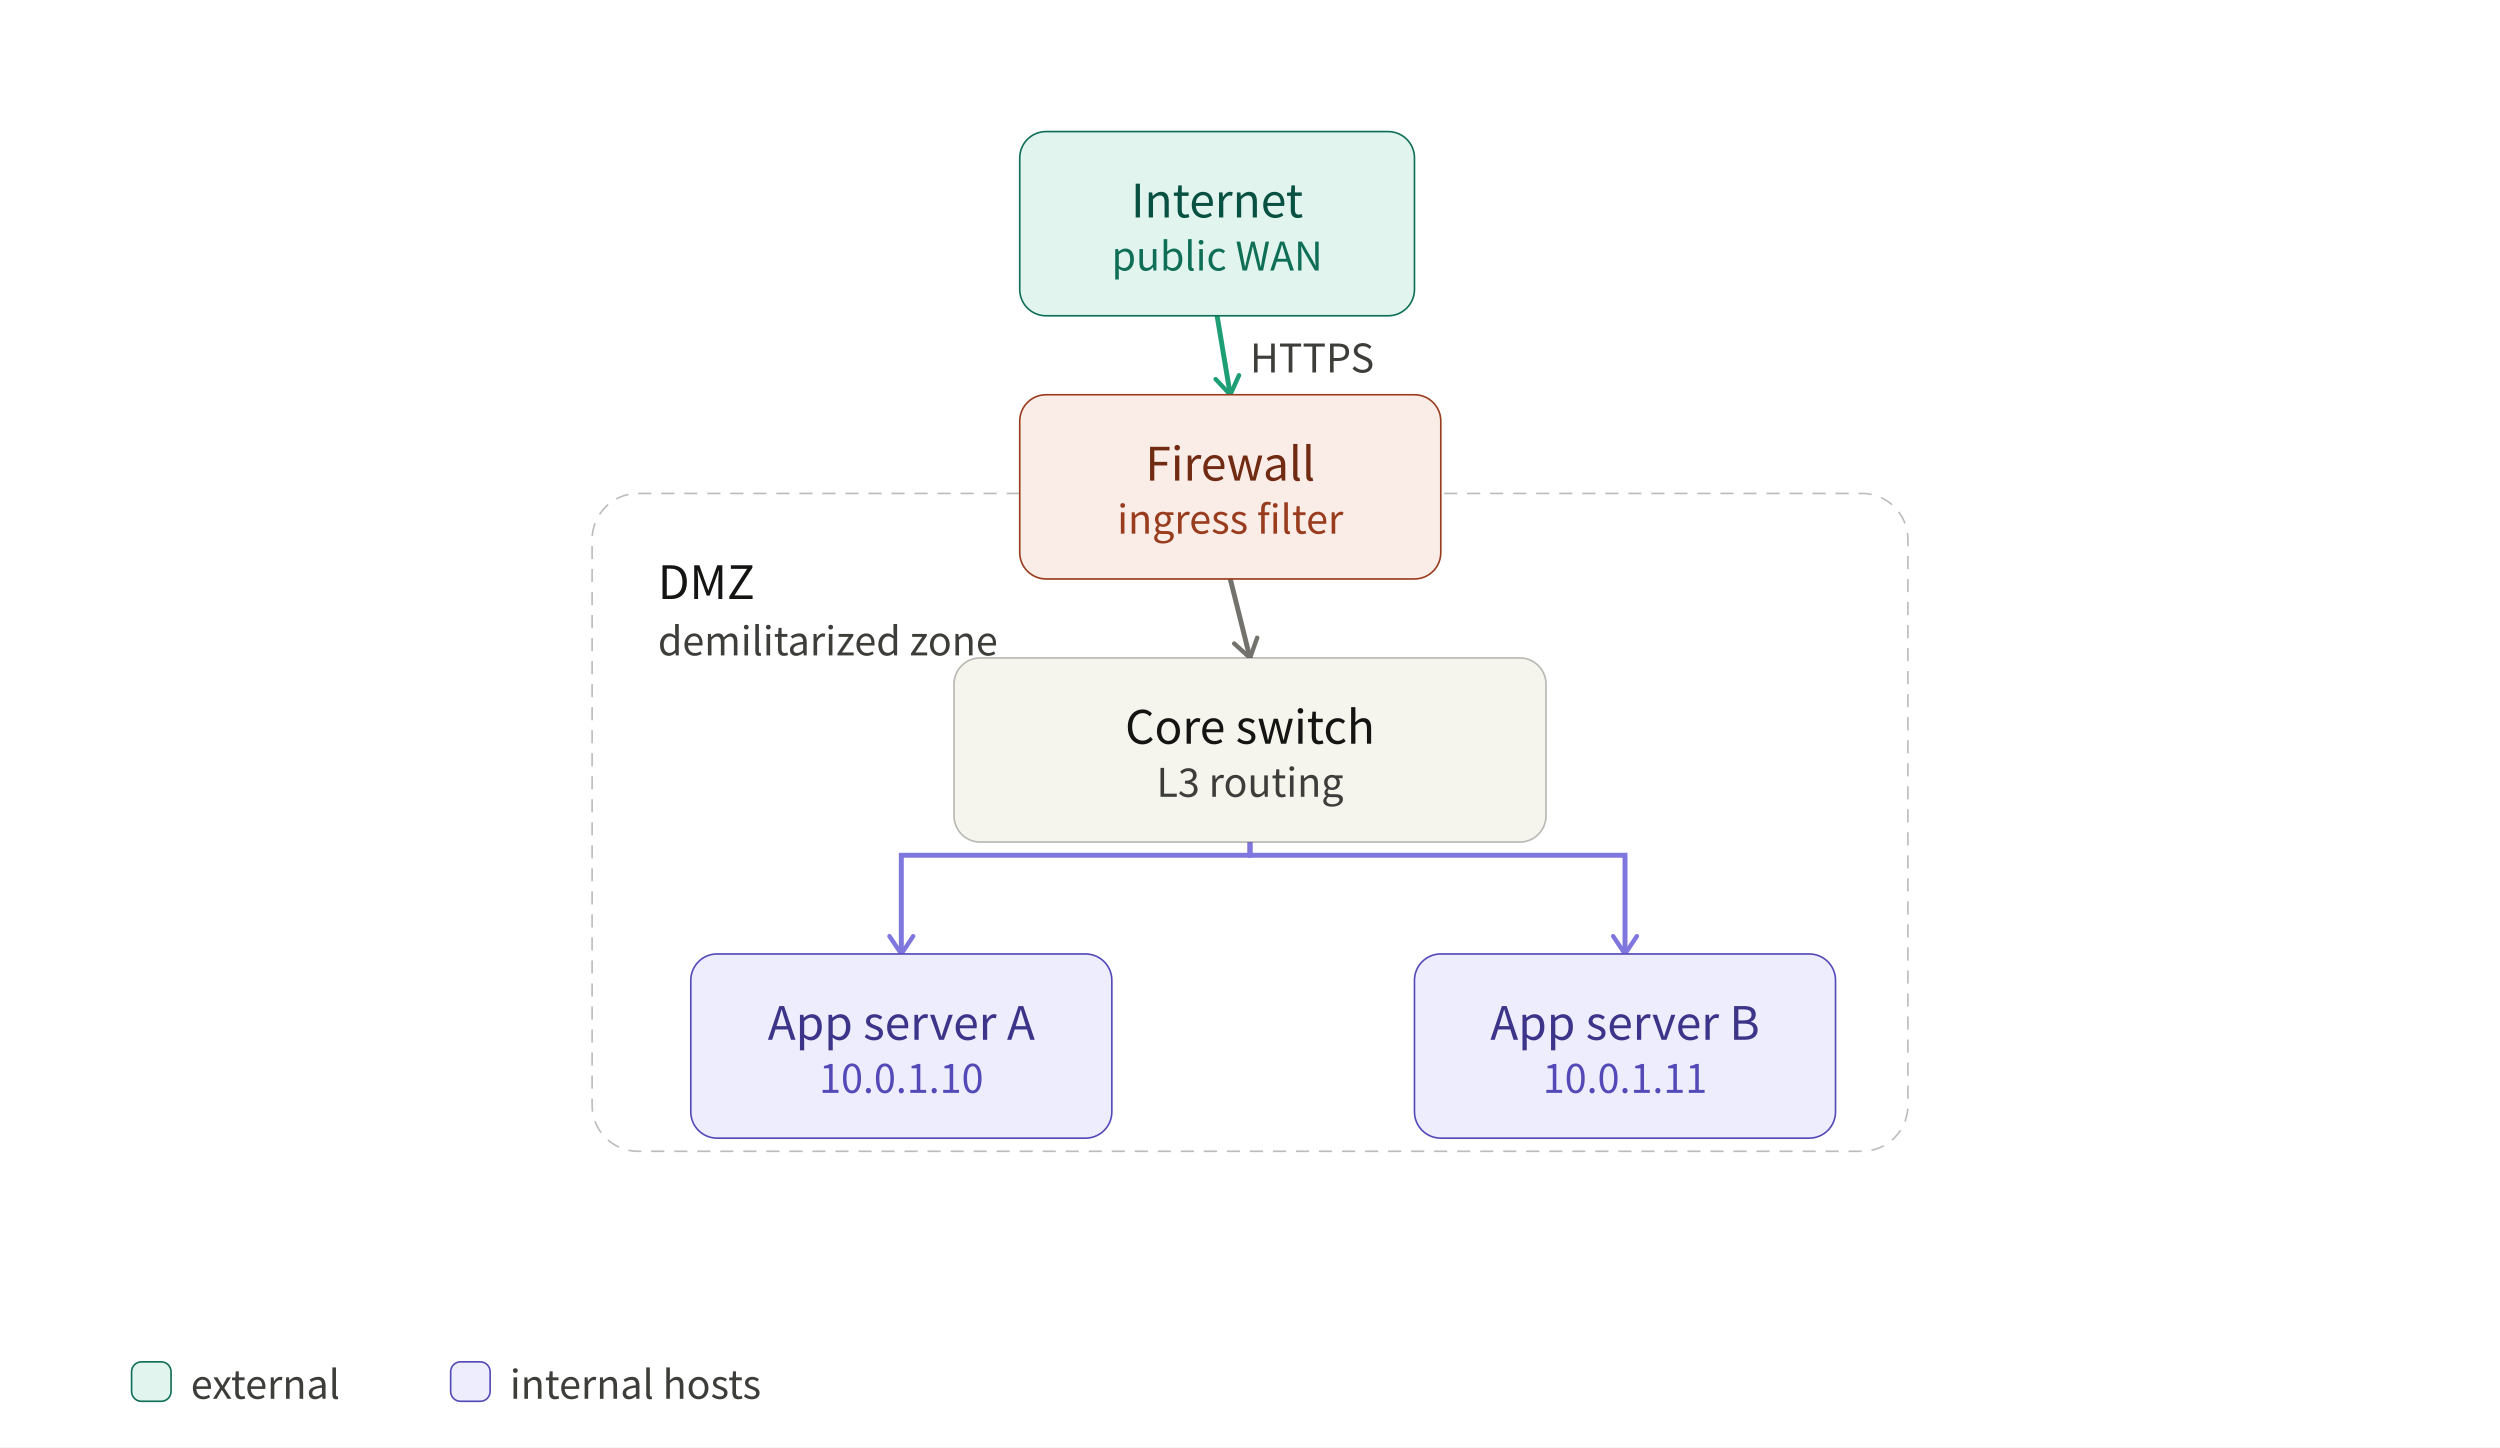
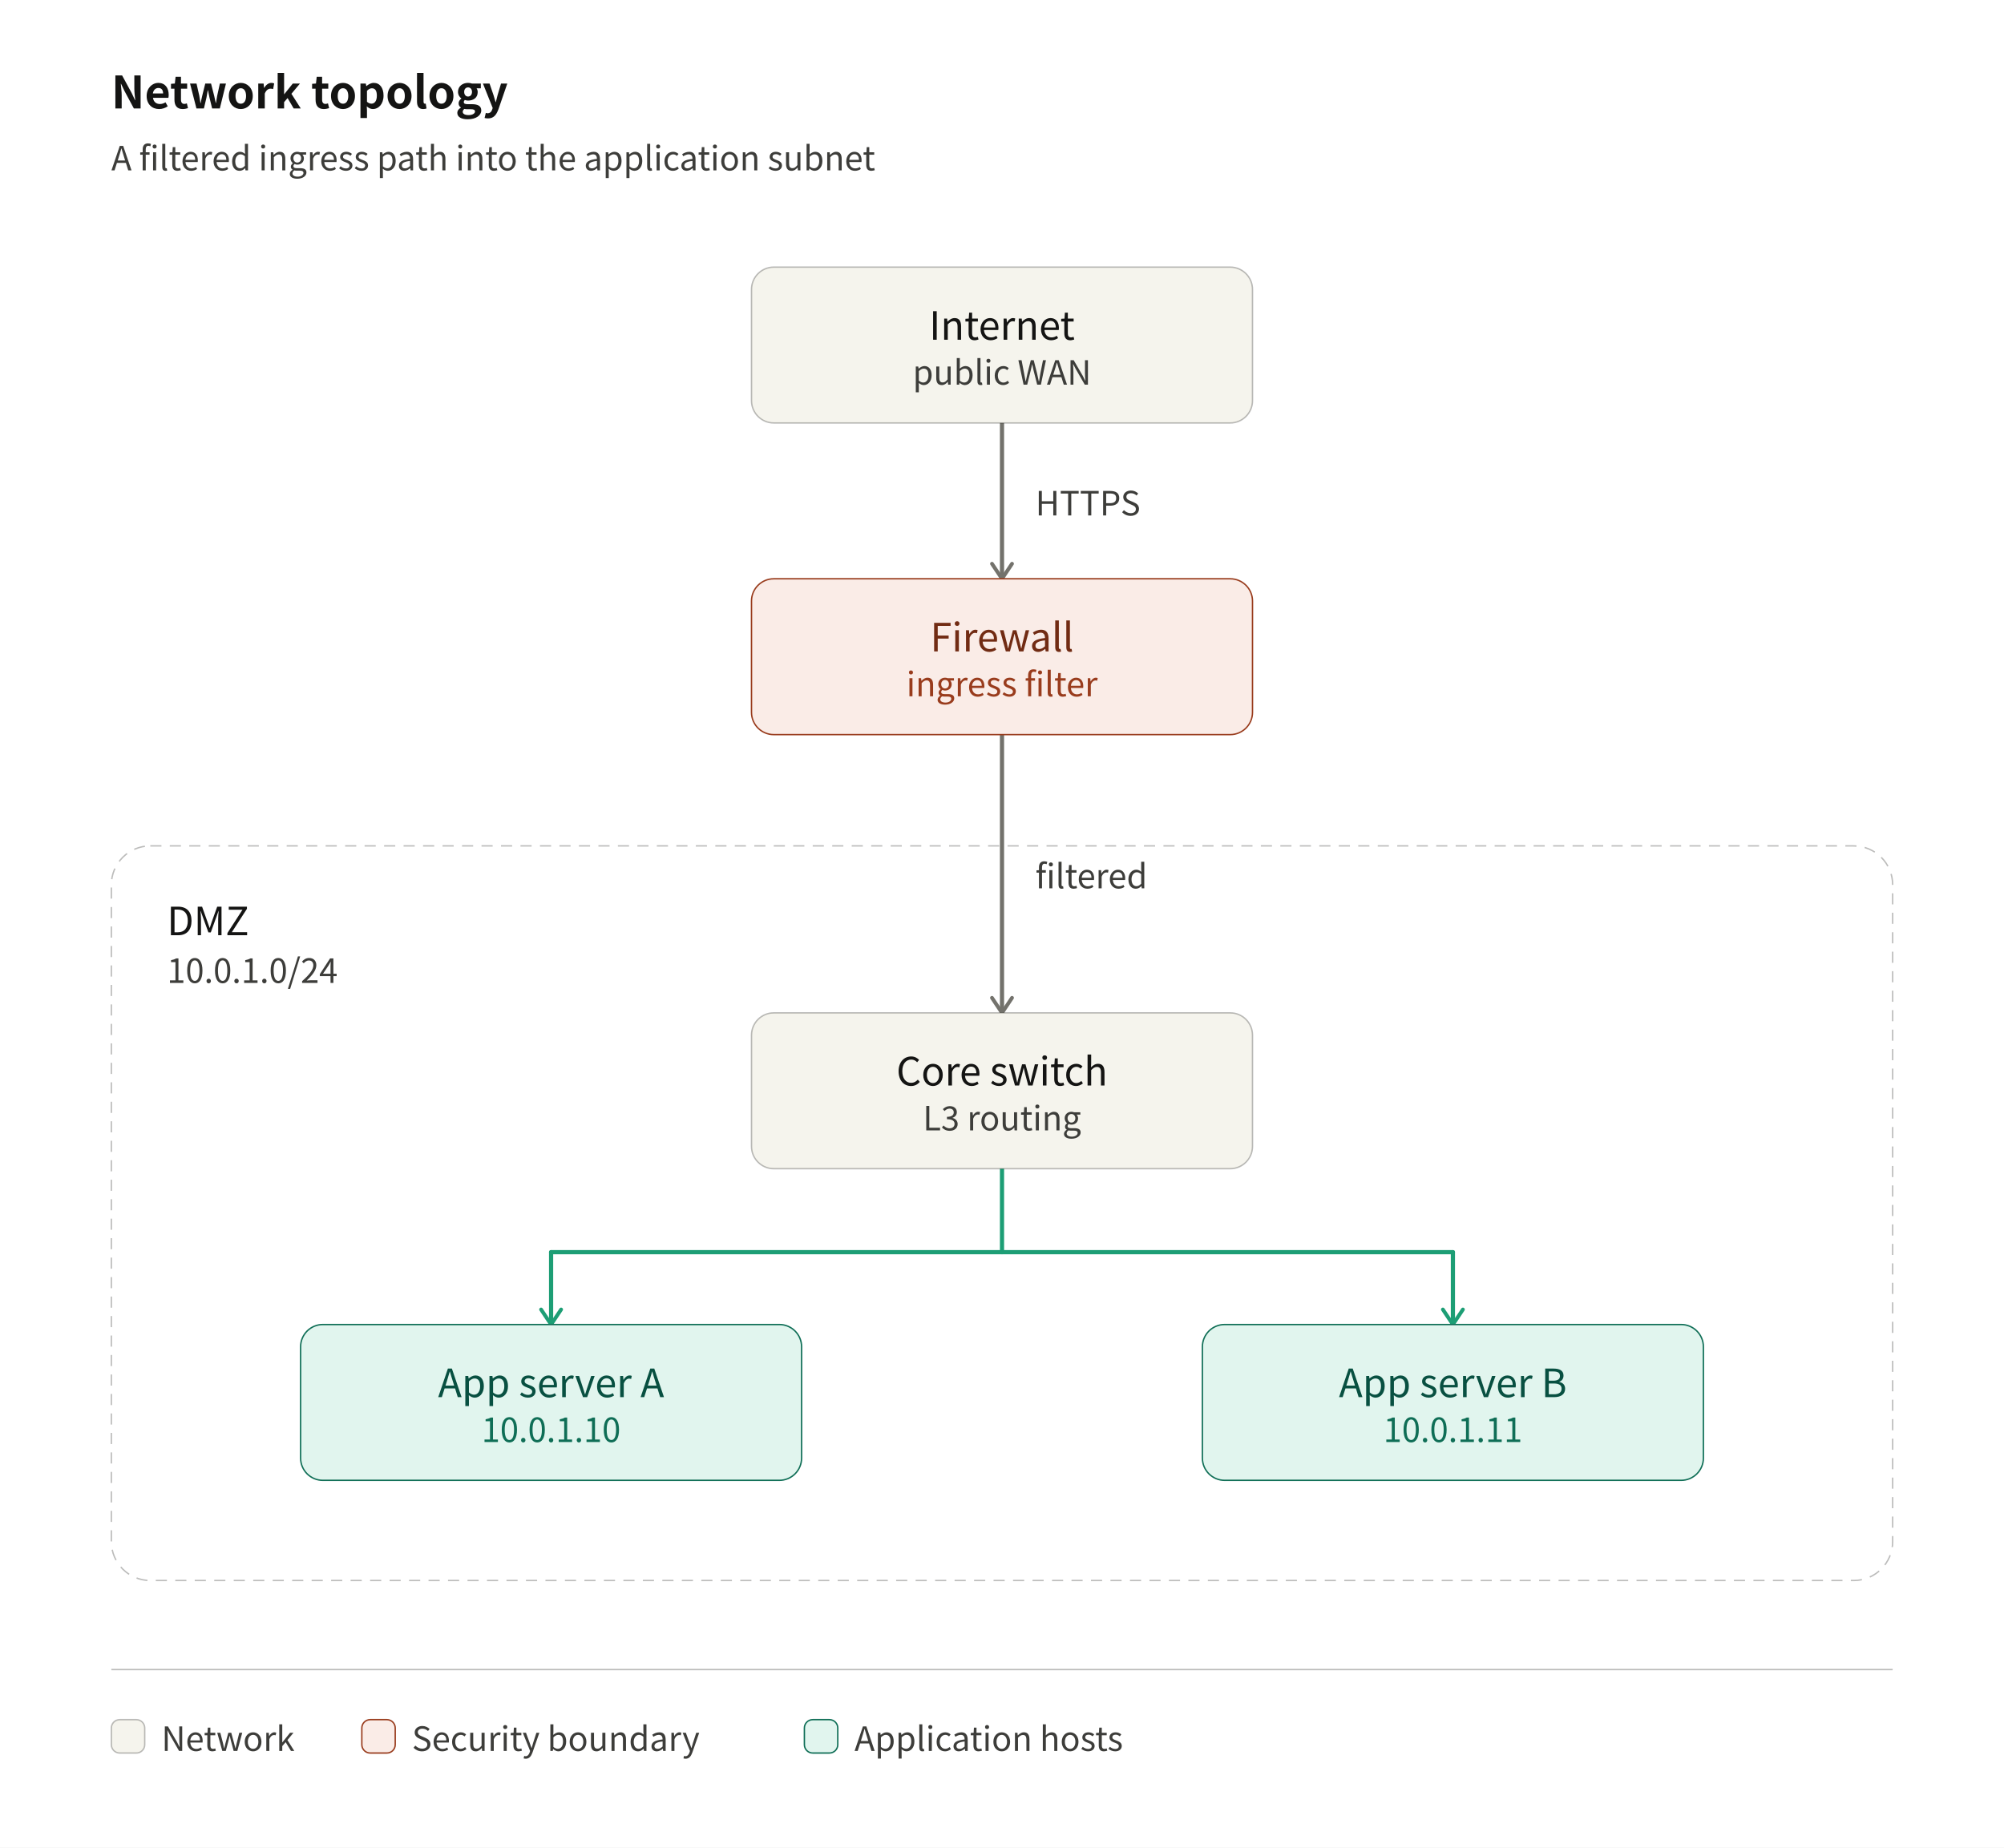
- <svg xmlns="http://www.w3.org/2000/svg" viewBox="0 0 760 440" width="760" height="440" role="img">
+ <svg xmlns="http://www.w3.org/2000/svg" viewBox="0 0 720 664" width="720" height="664" role="img">
  <style>text { font-family: 'Anthropic Sans', -apple-system, BlinkMacSystemFont, 'Segoe UI', 'PingFang SC', 'Microsoft YaHei', 'Hiragino Sans GB', 'Noto Sans CJK SC', sans-serif; }</style>
  <defs>
    <marker id="arrow" viewBox="0 0 10 10" refX="8" refY="5" markerWidth="6" markerHeight="6" orient="auto-start-reverse">
      <path d="M2 1L8 5L2 9" fill="none" stroke="context-stroke" stroke-width="1.5" stroke-linecap="round" stroke-linejoin="round" />
    </marker>
  </defs>
-   <rect width="760" height="440" fill="#FFFFFF" />
-   <rect x="180" y="150" width="400" height="200" rx="14" fill="none" stroke="rgba(31,30,29,0.3)" stroke-width="0.5" stroke-dasharray="4 3" />
-   <text x="200" y="176" dominant-baseline="central" font-size="14" font-weight="500" fill="#141413">DMZ</text>
-   <text x="200" y="194" dominant-baseline="central" font-size="12" fill="#3D3D3A">demilitarized zone</text>
-   <line x1="370" y1="96" x2="374" y2="120" stroke="#1D9E75" stroke-width="1.5" stroke-linecap="round" marker-end="url(#arrow)" />
-   <line x1="374" y1="176" x2="380" y2="200" stroke="#73726C" stroke-width="1.5" stroke-linecap="round" marker-end="url(#arrow)" />
-   <path d="M380 256 L380 260 L274 260 L274 290" fill="none" stroke="#7F77DD" stroke-width="1.5" stroke-linecap="round" marker-end="url(#arrow)" />
-   <path d="M380 256 L380 260 L494 260 L494 290" fill="none" stroke="#7F77DD" stroke-width="1.5" stroke-linecap="round" marker-end="url(#arrow)" />
-   <rect x="310" y="40" width="120" height="56" rx="8" fill="#E1F5EE" stroke="#0F6E56" stroke-width="0.5" />
-   <rect x="310" y="120" width="128" height="56" rx="8" fill="#FAECE7" stroke="#993C1D" stroke-width="0.5" />
-   <rect x="290" y="200" width="180" height="56" rx="8" fill="#F5F4ED" stroke="rgba(31,30,29,0.3)" stroke-width="0.5" />
-   <rect x="210" y="290" width="128" height="56" rx="8" fill="#EEEDFE" stroke="#534AB7" stroke-width="0.5" />
-   <rect x="430" y="290" width="128" height="56" rx="8" fill="#EEEDFE" stroke="#534AB7" stroke-width="0.5" />
-   <text x="370" y="60" text-anchor="middle" dominant-baseline="central" font-size="14" font-weight="500" fill="#085041">Internet</text>
-   <text x="370" y="77" text-anchor="middle" dominant-baseline="central" font-size="12" fill="#0F6E56">public WAN</text>
-   <text x="374" y="140" text-anchor="middle" dominant-baseline="central" font-size="14" font-weight="500" fill="#712B13">Firewall</text>
-   <text x="374" y="157" text-anchor="middle" dominant-baseline="central" font-size="12" fill="#993C1D">ingress filter</text>
-   <text x="380" y="220" text-anchor="middle" dominant-baseline="central" font-size="14" font-weight="500" fill="#141413">Core switch</text>
-   <text x="380" y="237" text-anchor="middle" dominant-baseline="central" font-size="12" fill="#3D3D3A">L3 routing</text>
-   <text x="274" y="310" text-anchor="middle" dominant-baseline="central" font-size="14" font-weight="500" fill="#3C3489">App server A</text>
-   <text x="274" y="327" text-anchor="middle" dominant-baseline="central" font-size="12" fill="#534AB7">10.0.1.10</text>
-   <text x="494" y="310" text-anchor="middle" dominant-baseline="central" font-size="14" font-weight="500" fill="#3C3489">App server B</text>
-   <text x="494" y="327" text-anchor="middle" dominant-baseline="central" font-size="12" fill="#534AB7">10.0.1.11</text>
-   <text x="380" y="108" text-anchor="start" dominant-baseline="central" font-size="12" fill="#3D3D3A">HTTPS</text>
-   <rect x="40" y="414" width="12" height="12" rx="3" fill="#E1F5EE" stroke="#0F6E56" stroke-width="0.5" />
-   <text x="58" y="420" dominant-baseline="central" font-size="12" fill="#3D3D3A">external</text>
-   <rect x="137" y="414" width="12" height="12" rx="3" fill="#EEEDFE" stroke="#534AB7" stroke-width="0.5" />
-   <text x="155" y="420" dominant-baseline="central" font-size="12" fill="#3D3D3A">internal hosts</text>
+   <rect width="720" height="664" fill="#FFFFFF" />
+   <rect data-role="container" x="40" y="304" width="640" height="264" rx="14" fill="none" stroke="rgba(31,30,29,0.3)" stroke-width="0.5" stroke-dasharray="4 3" />
+   <text data-role="container-label" x="60" y="330" dominant-baseline="central" font-size="14" font-weight="500" fill="#141413">DMZ</text>
+   <text data-role="container-label" x="60" y="348" dominant-baseline="central" font-size="12" fill="#3D3D3A">10.0.1.0/24</text>
+   <line x1="360" y1="152" x2="360" y2="208" stroke="#73726C" stroke-width="1.5" stroke-linecap="round" marker-end="url(#arrow)" />
+   <line x1="360" y1="264" x2="360" y2="364" stroke="#73726C" stroke-width="1.5" stroke-linecap="round" marker-end="url(#arrow)" />
+   <path d="M360 420 L360 450" fill="none" stroke="#1D9E75" stroke-width="1.5" stroke-linecap="round" stroke-linejoin="round" />
+   <path d="M198 450 L522 450" fill="none" stroke="#1D9E75" stroke-width="1.5" stroke-linecap="round" stroke-linejoin="round" />
+   <line x1="198" y1="450" x2="198" y2="476" stroke="#1D9E75" stroke-width="1.5" stroke-linecap="round" marker-end="url(#arrow)" />
+   <line x1="522" y1="450" x2="522" y2="476" stroke="#1D9E75" stroke-width="1.5" stroke-linecap="round" marker-end="url(#arrow)" />
+   <rect x="270" y="96" width="180" height="56" rx="8" fill="#F5F4ED" stroke="rgba(31,30,29,0.3)" stroke-width="0.5" />
+   <rect x="270" y="208" width="180" height="56" rx="8" fill="#FAECE7" stroke="#993C1D" stroke-width="0.5" />
+   <rect x="270" y="364" width="180" height="56" rx="8" fill="#F5F4ED" stroke="rgba(31,30,29,0.3)" stroke-width="0.5" />
+   <rect x="108" y="476" width="180" height="56" rx="8" fill="#E1F5EE" stroke="#0F6E56" stroke-width="0.5" />
+   <rect x="432" y="476" width="180" height="56" rx="8" fill="#E1F5EE" stroke="#0F6E56" stroke-width="0.5" />
+   <text data-role="node-text" x="360" y="116" text-anchor="middle" dominant-baseline="central" font-size="14" font-weight="500" fill="#141413">Internet</text>
+   <text data-role="node-text" x="360" y="133" text-anchor="middle" dominant-baseline="central" font-size="12" fill="#3D3D3A">public WAN</text>
+   <text data-role="node-text" x="360" y="228" text-anchor="middle" dominant-baseline="central" font-size="14" font-weight="500" fill="#712B13">Firewall</text>
+   <text data-role="node-text" x="360" y="245" text-anchor="middle" dominant-baseline="central" font-size="12" fill="#993C1D">ingress filter</text>
+   <text data-role="node-text" x="360" y="384" text-anchor="middle" dominant-baseline="central" font-size="14" font-weight="500" fill="#141413">Core switch</text>
+   <text data-role="node-text" x="360" y="401" text-anchor="middle" dominant-baseline="central" font-size="12" fill="#3D3D3A">L3 routing</text>
+   <text data-role="node-text" x="198" y="496" text-anchor="middle" dominant-baseline="central" font-size="14" font-weight="500" fill="#085041">App server A</text>
+   <text data-role="node-text" x="198" y="513" text-anchor="middle" dominant-baseline="central" font-size="12" fill="#0F6E56">10.0.1.10</text>
+   <text data-role="node-text" x="522" y="496" text-anchor="middle" dominant-baseline="central" font-size="14" font-weight="500" fill="#085041">App server B</text>
+   <text data-role="node-text" x="522" y="513" text-anchor="middle" dominant-baseline="central" font-size="12" fill="#0F6E56">10.0.1.11</text>
+   <text data-role="diagram-title" x="40" y="32" text-anchor="start" dominant-baseline="central" font-size="16" font-weight="600" fill="#141413">Network topology</text>
+   <text data-role="caption" x="40" y="56" text-anchor="start" dominant-baseline="central" font-size="12" font-weight="400" fill="#3D3D3A">A filtered ingress path into the application subnet</text>
+   <text data-role="arrow-label" x="372" y="180" text-anchor="start" dominant-baseline="central" font-size="12" fill="#3D3D3A">HTTPS</text>
+   <text data-role="arrow-label" x="372" y="314" text-anchor="start" dominant-baseline="central" font-size="12" fill="#3D3D3A">filtered</text>
+   <line x1="40" y1="600" x2="680" y2="600" stroke="rgba(31,30,29,0.3)" stroke-width="0.5" />
+   <rect x="40" y="618" width="12" height="12" rx="3" fill="#F5F4ED" stroke="rgba(31,30,29,0.3)" stroke-width="0.5" />
+   <text data-role="legend-label" x="58" y="624" text-anchor="start" dominant-baseline="central" font-size="12" font-weight="400" fill="#3D3D3A">Network</text>
+   <rect x="130" y="618" width="12" height="12" rx="3" fill="#FAECE7" stroke="#993C1D" stroke-width="0.5" />
+   <text data-role="legend-label" x="148" y="624" text-anchor="start" dominant-baseline="central" font-size="12" font-weight="400" fill="#3D3D3A">Security boundary</text>
+   <rect x="289" y="618" width="12" height="12" rx="3" fill="#E1F5EE" stroke="#0F6E56" stroke-width="0.5" />
+   <text data-role="legend-label" x="307" y="624" text-anchor="start" dominant-baseline="central" font-size="12" font-weight="400" fill="#3D3D3A">Application hosts</text>
</svg>
